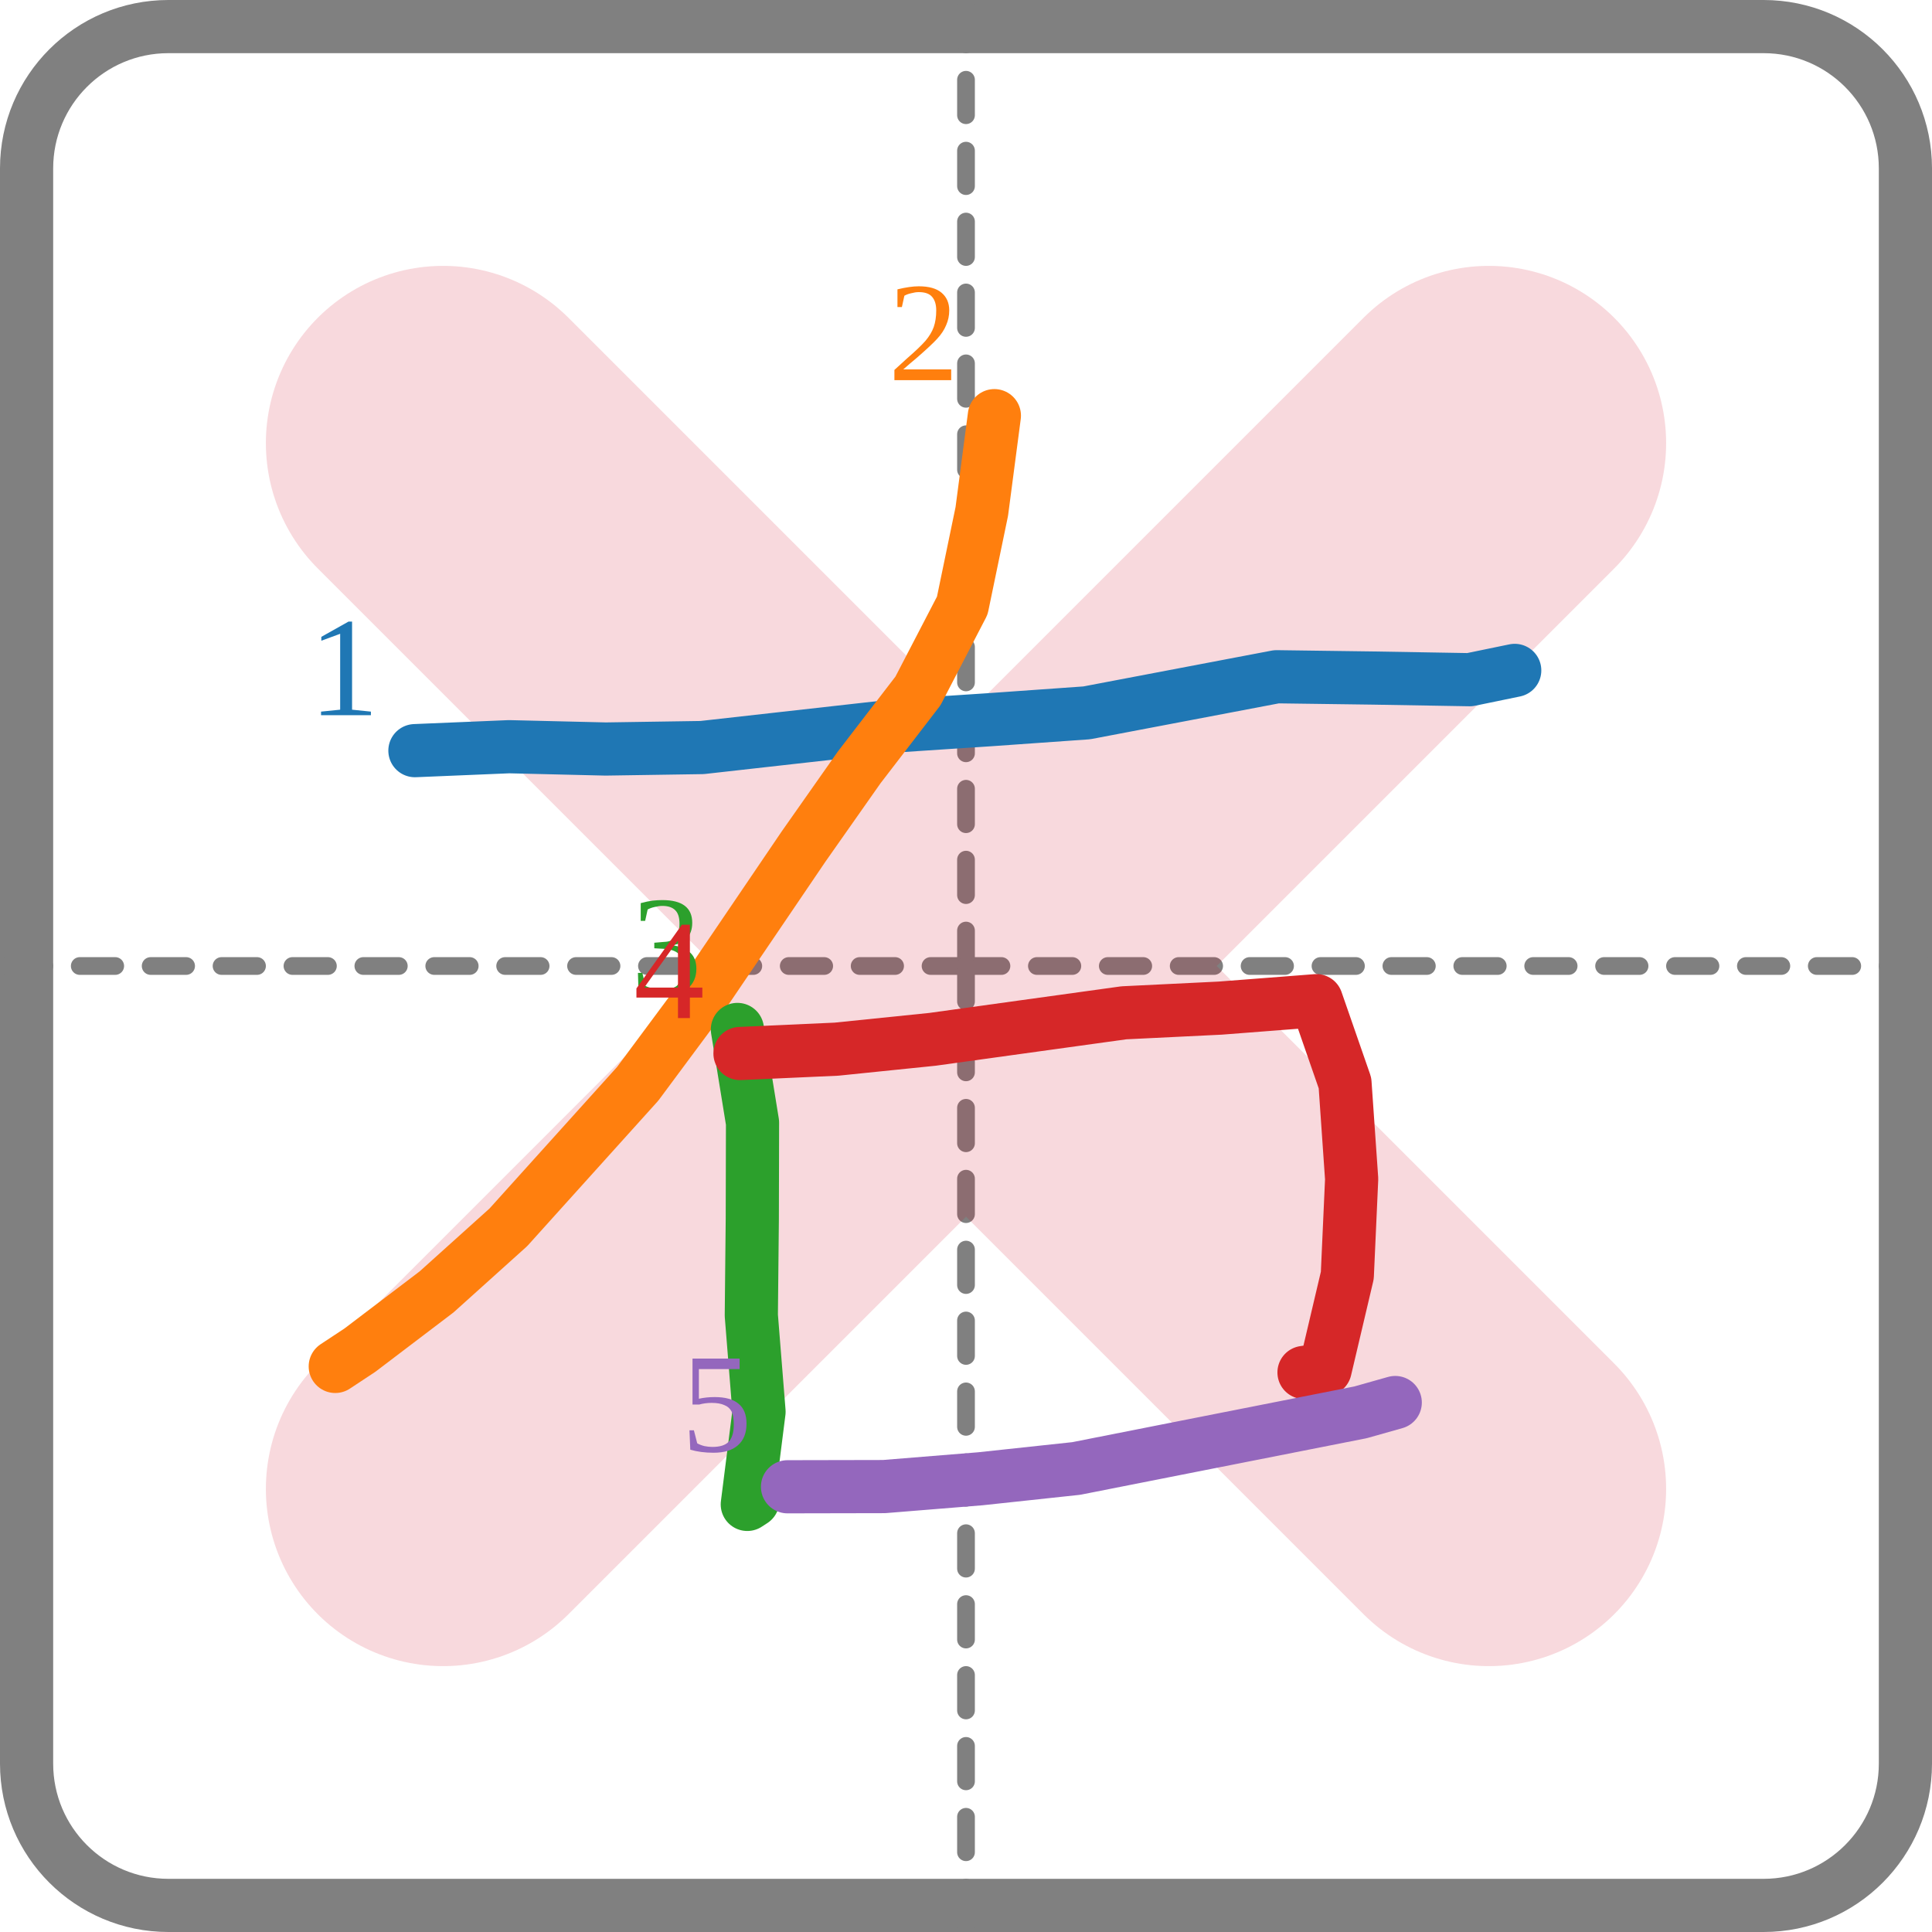
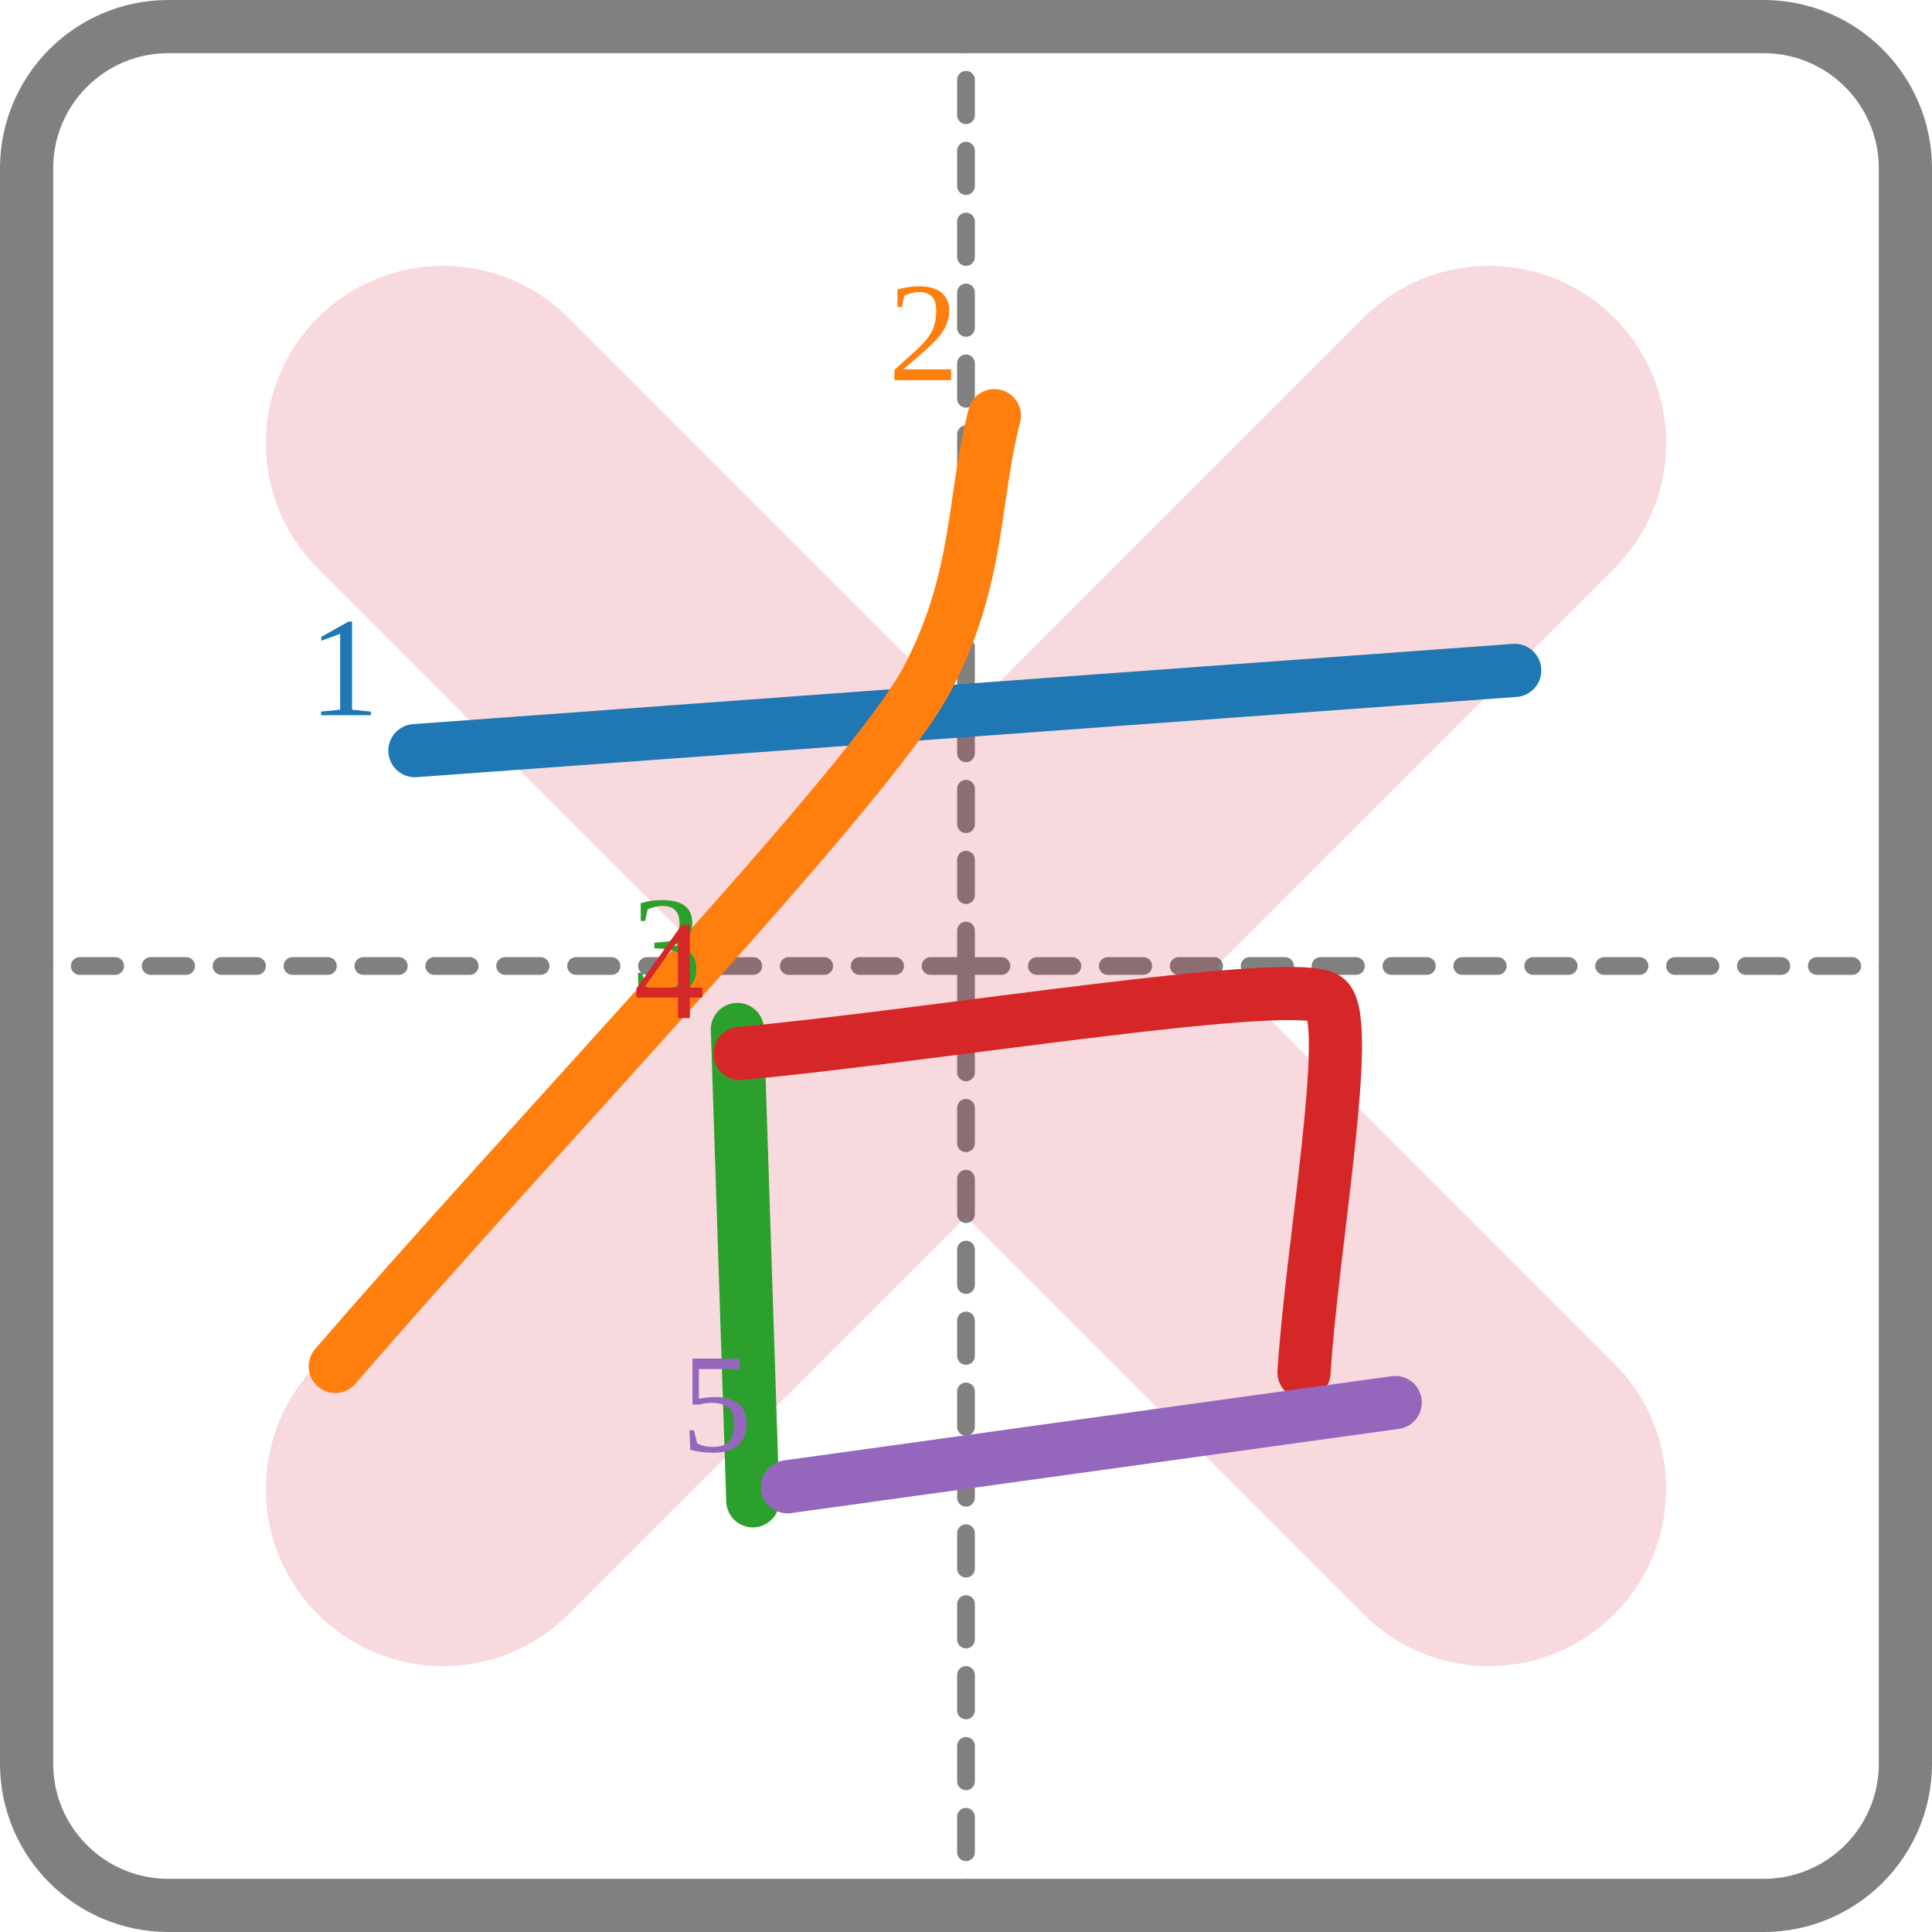
<svg xmlns="http://www.w3.org/2000/svg" height="109" viewBox="0 0 109 109" width="109">
  <rect fill="none" height="106" rx="8" ry="8" stroke="gray" stroke-linejoin="miter" stroke-width="3" width="106" x="1.5" y="1.5" />
  <line stroke="gray" stroke-dasharray="2,2" stroke-linecap="round" stroke-width="1" x1="54.5" x2="109" y1="54.5" y2="54.5" />
  <line stroke="gray" stroke-dasharray="2,2" stroke-linecap="round" stroke-width="1" x1="54.5" x2="0" y1="54.5" y2="54.5" />
  <line stroke="gray" stroke-dasharray="2,2" stroke-linecap="round" stroke-width="1" x1="54.5" x2="54.5" y1="54.5" y2="0" />
  <line stroke="gray" stroke-dasharray="2,2" stroke-linecap="round" stroke-width="1" x1="54.5" x2="54.5" y1="54.5" y2="109" />
  <path d="M25,25 L84,84 M84,25 L25,84" fill="none" opacity="0.15" stroke="#D0021B" stroke-linecap="round" stroke-width="20" />
-   <path d="M23.409,42.35 L28.723,42.128 L34.172,42.258 L39.611,42.175 C39.611,42.175 50.443,40.96 50.443,40.96 L55.88,40.602 L61.313,40.218 C61.313,40.218 61.313,40.218 69.344,38.69 C72.021,38.181 72.021,38.181 72.021,38.181 L77.468,38.254 L82.918,38.347 L85.458,37.823" fill="none" stroke="#1f77b4" stroke-linecap="round" stroke-linejoin="round" stroke-width="3" />
+   <path d="M23.409,42.35 C44.092,40.841 64.775,39.332 85.458,37.823" fill="none" stroke="#1f77b4" stroke-linecap="round" stroke-linejoin="round" stroke-width="3" />
  <text fill="#1f77b4" font-size="8" text-anchor="end" x="21.409" y="40.35">
1
</text>
-   <path d="M56.101,23.451 L55.391,28.855 L54.29,34.166 L51.79,38.98 L48.469,43.301 L45.337,47.759 C45.337,47.759 40.748,54.524 40.748,54.524 C39.219,56.78 39.219,56.78 39.219,56.78 L35.977,61.147 C35.977,61.147 35.977,61.147 30.504,67.219 C28.68,69.244 28.68,69.244 28.68,69.244 L24.631,72.887 L20.301,76.176 L18.915,77.091" fill="none" stroke="#ff7f0e" stroke-linecap="round" stroke-linejoin="round" stroke-width="3" />
+   <path d="M56.101,23.451 C54.845,28.393 55.295,32.582 52.332,38.276 C49.253,44.191 30.054,64.153 18.915,77.091" fill="none" stroke="#ff7f0e" stroke-linecap="round" stroke-linejoin="round" stroke-width="3" />
  <text fill="#ff7f0e" font-size="8" text-anchor="end" x="54.101" y="21.451">
2
</text>
-   <path d="M41.603,58.08 L42.456,63.336 L42.443,68.775 L42.388,74.215 L42.823,79.648 L42.161,84.876 L42.473,84.673" fill="none" stroke="#2ca02c" stroke-linecap="round" stroke-linejoin="round" stroke-width="3" />
+   <path d="M41.603,58.08 C41.893,66.944 42.183,75.809 42.473,84.673" fill="none" stroke="#2ca02c" stroke-linecap="round" stroke-linejoin="round" stroke-width="3" />
  <text fill="#2ca02c" font-size="8" text-anchor="end" x="39.603" y="56.08">
3
</text>
-   <path d="M41.749,59.437 L47.193,59.192 L52.609,58.637 C52.609,58.637 63.406,57.141 63.406,57.141 L68.842,56.876 L74.269,56.456 L75.882,61.1 L76.258,66.519 L76.013,71.956 L74.764,77.255 L73.57,77.431" fill="none" stroke="#d62728" stroke-linecap="round" stroke-linejoin="round" stroke-width="3" />
+   <path d="M41.749,59.437 C52.791,58.419 73.433,54.982 74.875,56.382 C76.317,57.781 74.005,70.414 73.57,77.431" fill="none" stroke="#d62728" stroke-linecap="round" stroke-linejoin="round" stroke-width="3" />
  <text fill="#d62728" font-size="8" text-anchor="end" x="39.749" y="57.437">
4
</text>
-   <path d="M44.43,83.881 L49.874,83.87 L55.306,83.43 L60.718,82.849 C60.718,82.849 67.305,81.548 67.305,81.548 C76.759,79.681 76.759,79.681 76.759,79.681 L78.717,79.128" fill="none" stroke="#9467bd" stroke-linecap="round" stroke-linejoin="round" stroke-width="3" />
+   <path d="M44.43,83.881 C55.859,82.297 67.288,80.713 78.717,79.128" fill="none" stroke="#9467bd" stroke-linecap="round" stroke-linejoin="round" stroke-width="3" />
  <text fill="#9467bd" font-size="8" text-anchor="end" x="42.43" y="81.881">
5
</text>
</svg>
